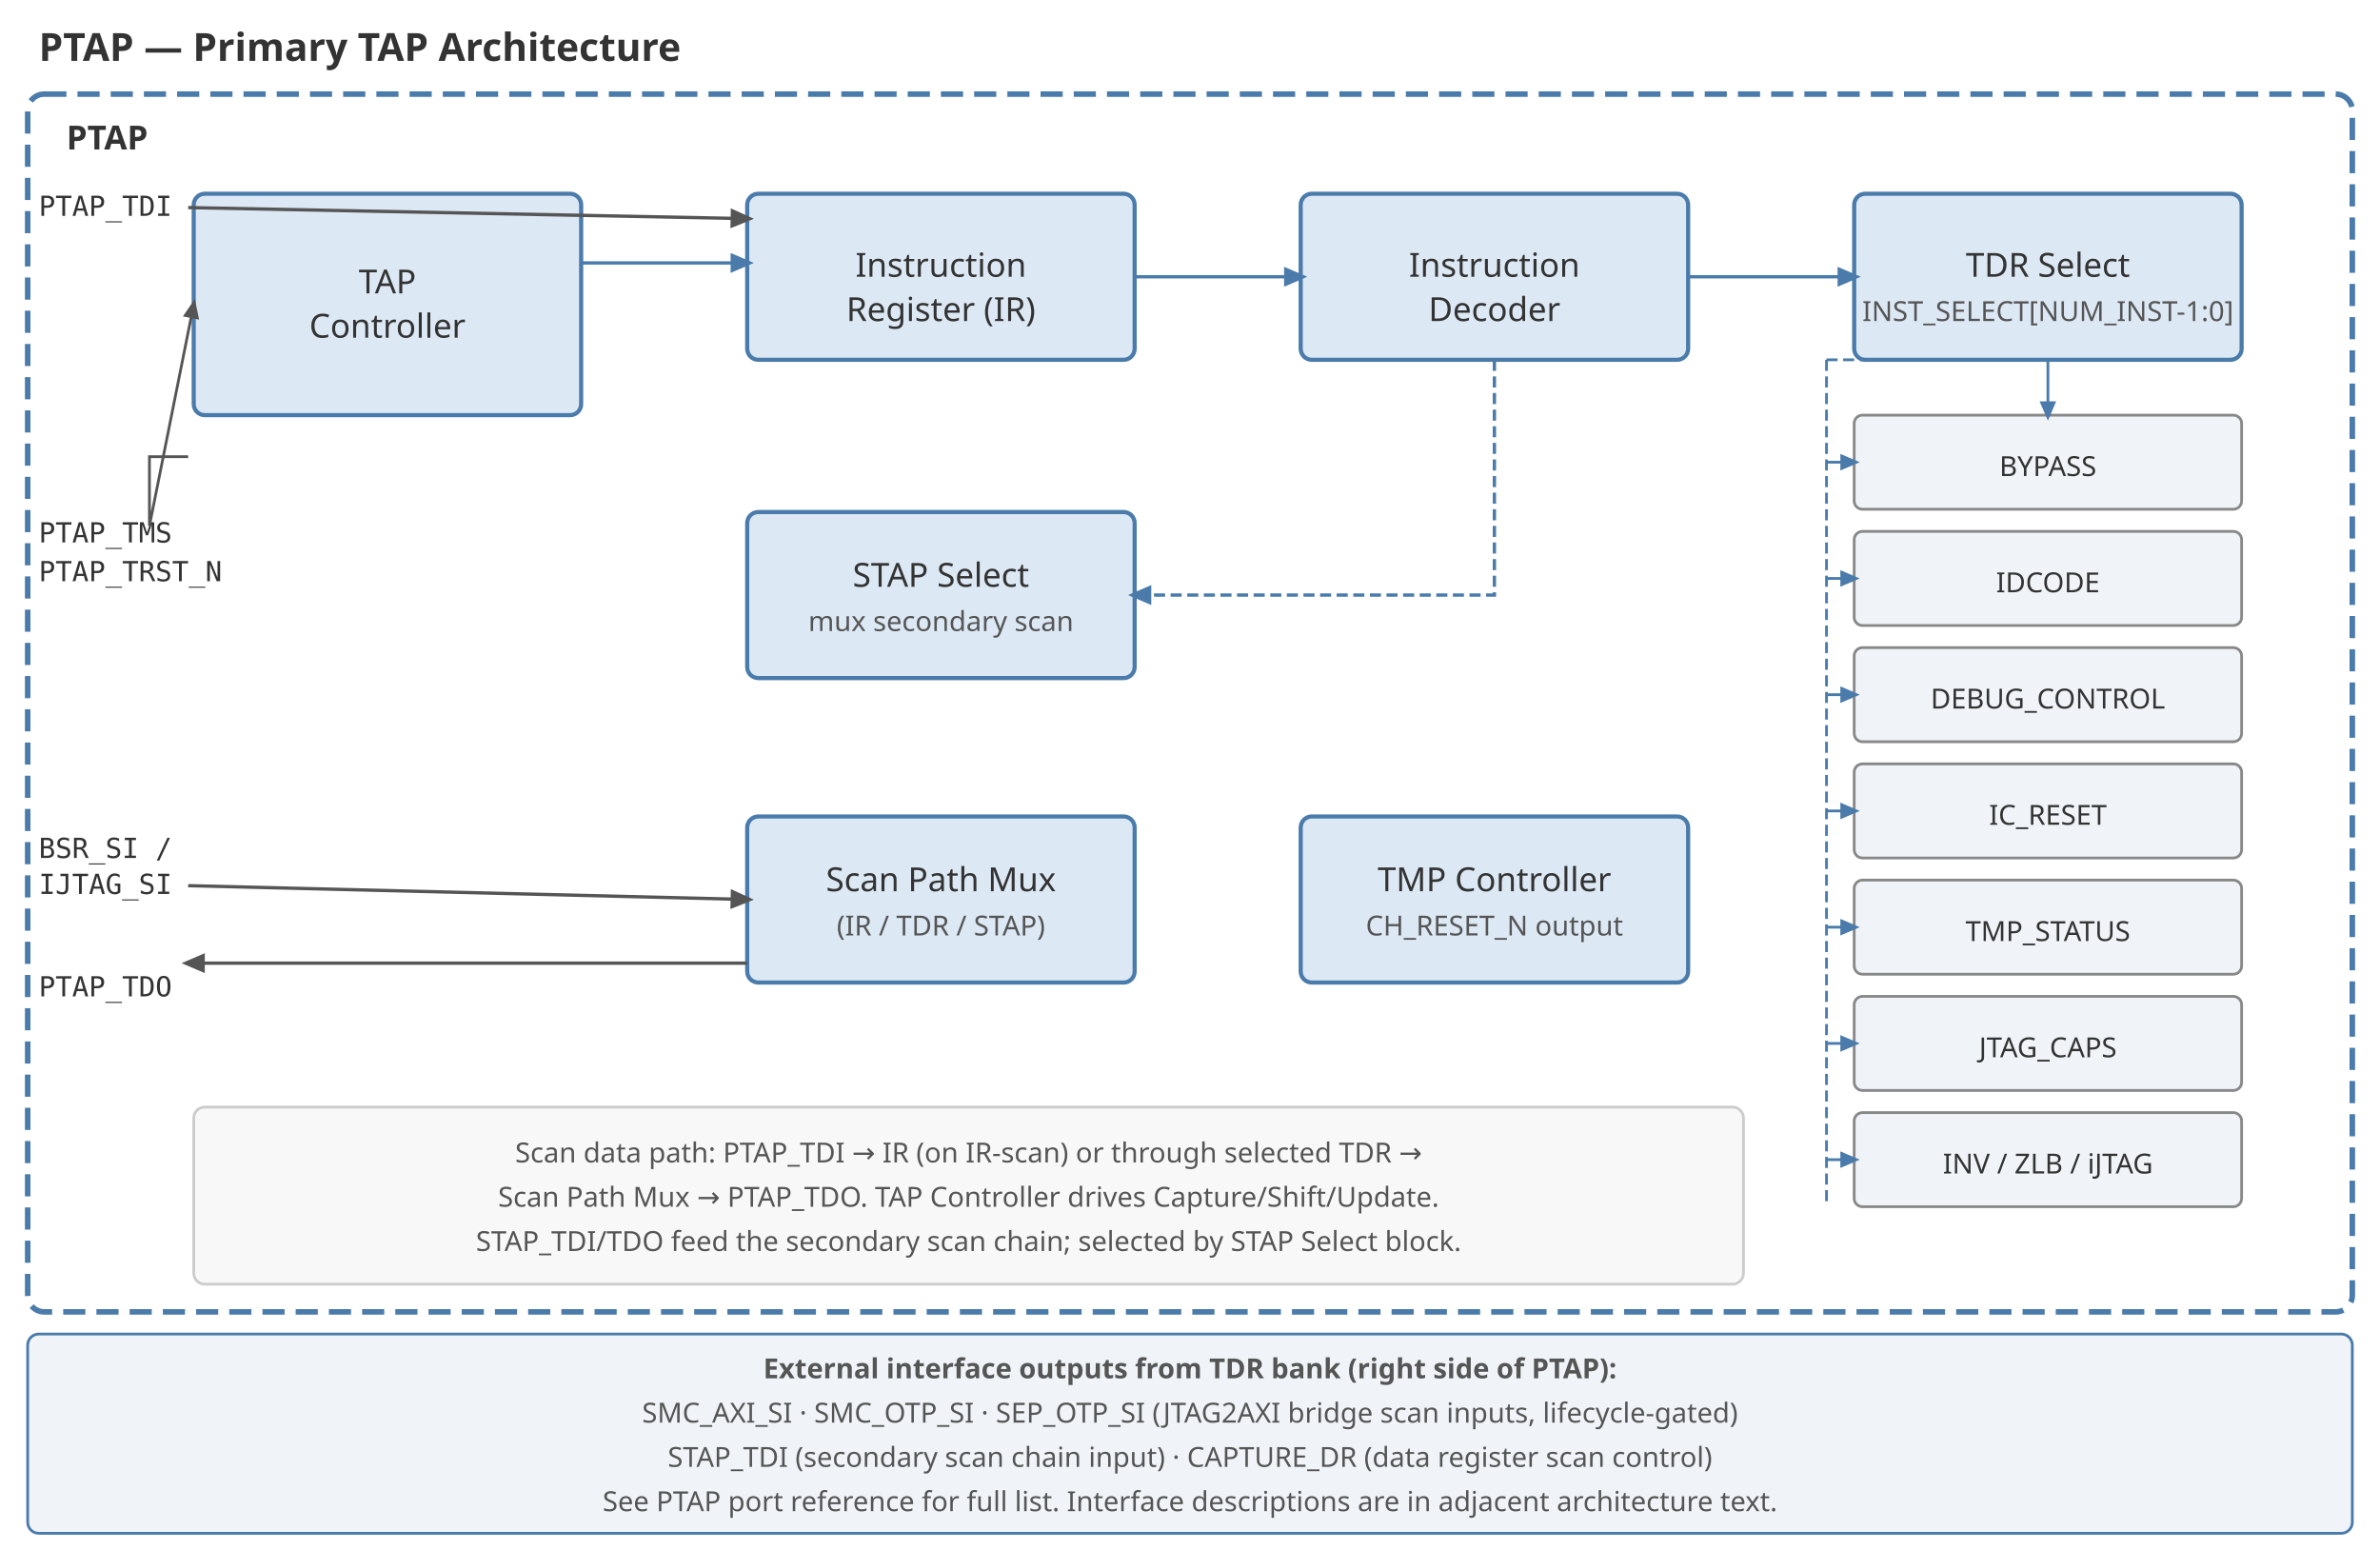
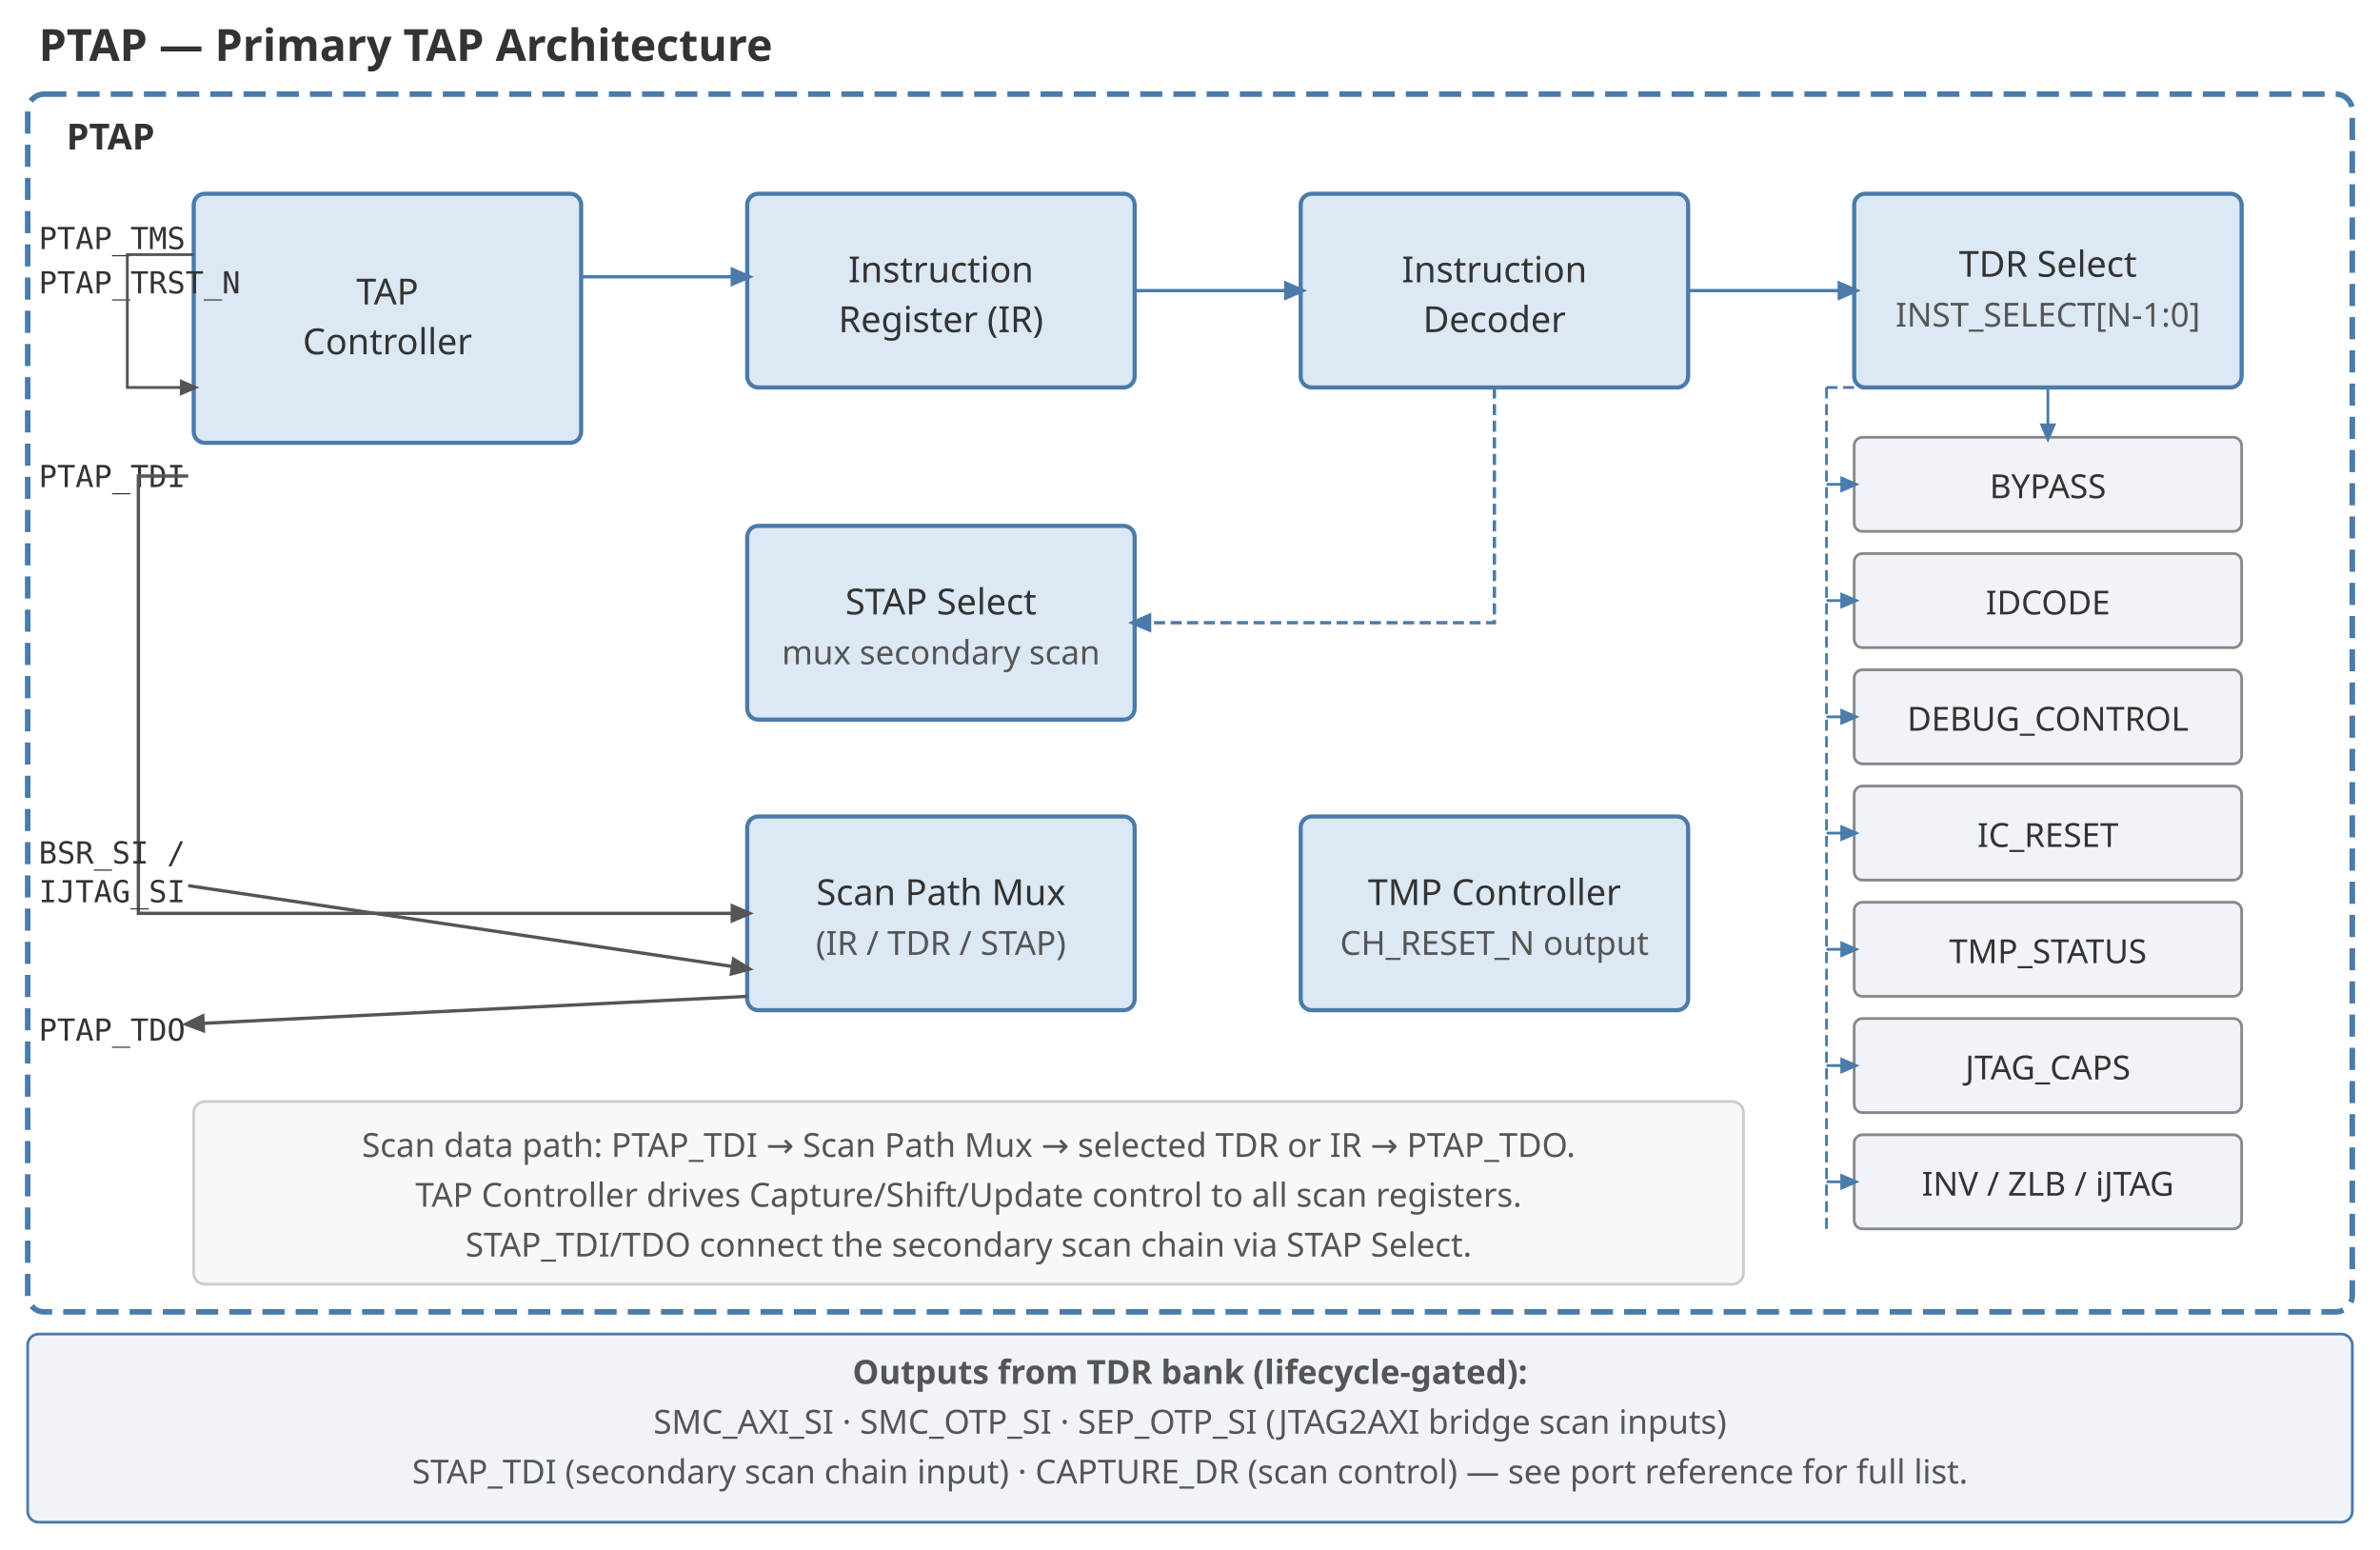
<svg xmlns="http://www.w3.org/2000/svg" version="1.1" width="860" height="560" viewBox="0 0 860 560">
  <defs>
    <style>
      text { font-family: sans-serif; fill: #333333; }
-       .title  { font-size: 14px; font-weight: bold; }
-       .label  { font-size: 12px; }
-       .small  { font-size: 10px; fill: #555555; }
-       .port   { font-size: 10px; font-family: monospace; fill: #333333; }
-       .reg    { font-size: 10px; fill: #333333; }
+       .title  { font-size: 16px; font-weight: bold; }
+       .label  { font-size: 13px; }
+       .small  { font-size: 12px; fill: #555555; }
+       .port   { font-size: 11px; font-family: monospace; fill: #333333; }
+       .reg    { font-size: 12px; fill: #333333; }
    </style>
    <marker id="arr" markerWidth="7" markerHeight="7" refX="5" refY="3" orient="auto">
      <path d="M0,0 L0,6 L7,3 z" fill="#4a7baa" />
    </marker>
    <marker id="arr-g" markerWidth="7" markerHeight="7" refX="5" refY="3" orient="auto">
      <path d="M0,0 L0,6 L7,3 z" fill="#555555" />
    </marker>
  </defs>
  <text x="14" y="22" class="title">PTAP — Primary TAP Architecture</text>
  <rect x="10" y="34" width="840" height="440" rx="6" fill="none" stroke="#4a7baa" stroke-width="2" stroke-dasharray="8 4" />
  <text x="24" y="54" class="label" font-weight="bold" fill="#4a7baa">PTAP</text>
-   <rect x="70" y="70" width="140" height="80" rx="4" fill="#dce8f4" stroke="#4a7baa" stroke-width="1.5" />
-   <text x="140" y="106" class="label" text-anchor="middle">TAP</text>
-   <text x="140" y="122" class="label" text-anchor="middle">Controller</text>
-   <text x="14" y="196" class="port">PTAP_TMS</text>
-   <text x="14" y="210" class="port">PTAP_TRST_N</text>
-   <polyline points="68,165 54,165 54,190 70,110" fill="none" stroke="#555555" stroke-width="1" marker-end="url(#arr-g)" />
-   <rect x="270" y="70" width="140" height="60" rx="4" fill="#dce8f4" stroke="#4a7baa" stroke-width="1.5" />
-   <text x="340" y="100" class="label" text-anchor="middle">Instruction</text>
-   <text x="340" y="116" class="label" text-anchor="middle">Register (IR)</text>
-   <line x1="210" y1="95" x2="270" y2="95" stroke="#4a7baa" stroke-width="1.2" marker-end="url(#arr)" />
-   <rect x="470" y="70" width="140" height="60" rx="4" fill="#dce8f4" stroke="#4a7baa" stroke-width="1.5" />
-   <text x="540" y="100" class="label" text-anchor="middle">Instruction</text>
-   <text x="540" y="116" class="label" text-anchor="middle">Decoder</text>
-   <line x1="410" y1="100" x2="470" y2="100" stroke="#4a7baa" stroke-width="1.2" marker-end="url(#arr)" />
-   <rect x="670" y="70" width="140" height="60" rx="4" fill="#dce8f4" stroke="#4a7baa" stroke-width="1.5" />
+   <rect x="70" y="70" width="140" height="90" rx="4" fill="#dce8f4" stroke="#4a7baa" stroke-width="1.5" />
+   <text x="140" y="110" class="label" text-anchor="middle">TAP</text>
+   <text x="140" y="128" class="label" text-anchor="middle">Controller</text>
+   <text x="14" y="90" class="port">PTAP_TMS</text>
+   <text x="14" y="106" class="port">PTAP_TRST_N</text>
+   <polyline points="70,92 46,92 46,140 70,140" fill="none" stroke="#555555" stroke-width="1" marker-end="url(#arr-g)" />
+   <rect x="270" y="70" width="140" height="70" rx="4" fill="#dce8f4" stroke="#4a7baa" stroke-width="1.5" />
+   <text x="340" y="102" class="label" text-anchor="middle">Instruction</text>
+   <text x="340" y="120" class="label" text-anchor="middle">Register (IR)</text>
+   <line x1="210" y1="100" x2="270" y2="100" stroke="#4a7baa" stroke-width="1.2" marker-end="url(#arr)" />
+   <rect x="470" y="70" width="140" height="70" rx="4" fill="#dce8f4" stroke="#4a7baa" stroke-width="1.5" />
+   <text x="540" y="102" class="label" text-anchor="middle">Instruction</text>
+   <text x="540" y="120" class="label" text-anchor="middle">Decoder</text>
+   <line x1="410" y1="105" x2="470" y2="105" stroke="#4a7baa" stroke-width="1.2" marker-end="url(#arr)" />
+   <rect x="670" y="70" width="140" height="70" rx="4" fill="#dce8f4" stroke="#4a7baa" stroke-width="1.5" />
  <text x="740" y="100" class="label" text-anchor="middle">TDR Select</text>
-   <text x="740" y="116" class="small" text-anchor="middle">INST_SELECT[NUM_INST-1:0]</text>
-   <line x1="610" y1="100" x2="670" y2="100" stroke="#4a7baa" stroke-width="1.2" marker-end="url(#arr)" />
-   <rect x="670" y="150" width="140" height="34" rx="3" fill="#f0f4f8" stroke="#888888" stroke-width="1" />
-   <text x="740" y="172" class="reg" text-anchor="middle">BYPASS</text>
-   <rect x="670" y="192" width="140" height="34" rx="3" fill="#f0f4f8" stroke="#888888" stroke-width="1" />
-   <text x="740" y="214" class="reg" text-anchor="middle">IDCODE</text>
-   <rect x="670" y="234" width="140" height="34" rx="3" fill="#f0f4f8" stroke="#888888" stroke-width="1" />
-   <text x="740" y="256" class="reg" text-anchor="middle">DEBUG_CONTROL</text>
-   <rect x="670" y="276" width="140" height="34" rx="3" fill="#f0f4f8" stroke="#888888" stroke-width="1" />
-   <text x="740" y="298" class="reg" text-anchor="middle">IC_RESET</text>
-   <rect x="670" y="318" width="140" height="34" rx="3" fill="#f0f4f8" stroke="#888888" stroke-width="1" />
-   <text x="740" y="340" class="reg" text-anchor="middle">TMP_STATUS</text>
-   <rect x="670" y="360" width="140" height="34" rx="3" fill="#f0f4f8" stroke="#888888" stroke-width="1" />
-   <text x="740" y="382" class="reg" text-anchor="middle">JTAG_CAPS</text>
-   <rect x="670" y="402" width="140" height="34" rx="3" fill="#f0f4f8" stroke="#888888" stroke-width="1" />
-   <text x="740" y="424" class="reg" text-anchor="middle">INV / ZLB / iJTAG</text>
-   <line x1="660" y1="130" x2="660" y2="436" stroke="#4a7baa" stroke-width="1" stroke-dasharray="4 2" />
-   <line x1="660" y1="167" x2="670" y2="167" stroke="#4a7baa" stroke-width="1" marker-end="url(#arr)" />
-   <line x1="660" y1="209" x2="670" y2="209" stroke="#4a7baa" stroke-width="1" marker-end="url(#arr)" />
-   <line x1="660" y1="251" x2="670" y2="251" stroke="#4a7baa" stroke-width="1" marker-end="url(#arr)" />
-   <line x1="660" y1="293" x2="670" y2="293" stroke="#4a7baa" stroke-width="1" marker-end="url(#arr)" />
-   <line x1="660" y1="335" x2="670" y2="335" stroke="#4a7baa" stroke-width="1" marker-end="url(#arr)" />
-   <line x1="660" y1="377" x2="670" y2="377" stroke="#4a7baa" stroke-width="1" marker-end="url(#arr)" />
-   <line x1="660" y1="419" x2="670" y2="419" stroke="#4a7baa" stroke-width="1" marker-end="url(#arr)" />
-   <line x1="660" y1="130" x2="740" y2="130" stroke="#4a7baa" stroke-width="1" stroke-dasharray="4 2" />
-   <line x1="740" y1="130" x2="740" y2="150" stroke="#4a7baa" stroke-width="1" marker-end="url(#arr)" />
-   <rect x="270" y="185" width="140" height="60" rx="4" fill="#dce8f4" stroke="#4a7baa" stroke-width="1.5" />
-   <text x="340" y="212" class="label" text-anchor="middle">STAP Select</text>
-   <text x="340" y="228" class="small" text-anchor="middle">mux secondary scan</text>
-   <polyline points="540,130 540,215 410,215" fill="none" stroke="#4a7baa" stroke-width="1.2" stroke-dasharray="4 2" marker-end="url(#arr)" />
-   <rect x="270" y="295" width="140" height="60" rx="4" fill="#dce8f4" stroke="#4a7baa" stroke-width="1.5" />
-   <text x="340" y="322" class="label" text-anchor="middle">Scan Path Mux</text>
-   <text x="340" y="338" class="small" text-anchor="middle">(IR / TDR / STAP)</text>
-   <rect x="470" y="295" width="140" height="60" rx="4" fill="#dce8f4" stroke="#4a7baa" stroke-width="1.5" />
-   <text x="540" y="322" class="label" text-anchor="middle">TMP Controller</text>
-   <text x="540" y="338" class="small" text-anchor="middle">CH_RESET_N output</text>
-   <text x="14" y="78" class="port">PTAP_TDI</text>
-   <line x1="68" y1="75" x2="270" y2="79" stroke="#555555" stroke-width="1.2" marker-end="url(#arr-g)" />
-   <text x="14" y="310" class="port">BSR_SI /</text>
-   <text x="14" y="323" class="port">IJTAG_SI</text>
-   <line x1="68" y1="320" x2="270" y2="325" stroke="#555555" stroke-width="1.2" marker-end="url(#arr-g)" />
-   <text x="14" y="360" class="port">PTAP_TDO</text>
-   <line x1="270" y1="348" x2="68" y2="348" stroke="#555555" stroke-width="1.2" marker-end="url(#arr-g)" />
-   <rect x="70" y="400" width="560" height="64" rx="4" fill="#f8f8f8" stroke="#cccccc" stroke-width="1" />
-   <text x="350" y="420" class="small" text-anchor="middle">
-     Scan data path: PTAP_TDI → IR (on IR-scan) or through selected TDR →
+   <text x="740" y="118" class="small" text-anchor="middle">INST_SELECT[N-1:0]</text>
+   <line x1="610" y1="105" x2="670" y2="105" stroke="#4a7baa" stroke-width="1.2" marker-end="url(#arr)" />
+   <rect x="670" y="158" width="140" height="34" rx="3" fill="#f0f4f8" stroke="#888888" stroke-width="1" />
+   <text x="740" y="180" class="reg" text-anchor="middle">BYPASS</text>
+   <rect x="670" y="200" width="140" height="34" rx="3" fill="#f0f4f8" stroke="#888888" stroke-width="1" />
+   <text x="740" y="222" class="reg" text-anchor="middle">IDCODE</text>
+   <rect x="670" y="242" width="140" height="34" rx="3" fill="#f0f4f8" stroke="#888888" stroke-width="1" />
+   <text x="740" y="264" class="reg" text-anchor="middle">DEBUG_CONTROL</text>
+   <rect x="670" y="284" width="140" height="34" rx="3" fill="#f0f4f8" stroke="#888888" stroke-width="1" />
+   <text x="740" y="306" class="reg" text-anchor="middle">IC_RESET</text>
+   <rect x="670" y="326" width="140" height="34" rx="3" fill="#f0f4f8" stroke="#888888" stroke-width="1" />
+   <text x="740" y="348" class="reg" text-anchor="middle">TMP_STATUS</text>
+   <rect x="670" y="368" width="140" height="34" rx="3" fill="#f0f4f8" stroke="#888888" stroke-width="1" />
+   <text x="740" y="390" class="reg" text-anchor="middle">JTAG_CAPS</text>
+   <rect x="670" y="410" width="140" height="34" rx="3" fill="#f0f4f8" stroke="#888888" stroke-width="1" />
+   <text x="740" y="432" class="reg" text-anchor="middle">INV / ZLB / iJTAG</text>
+   <line x1="660" y1="140" x2="660" y2="444" stroke="#4a7baa" stroke-width="1" stroke-dasharray="4 2" />
+   <line x1="740" y1="140" x2="740" y2="158" stroke="#4a7baa" stroke-width="1" marker-end="url(#arr)" />
+   <line x1="660" y1="140" x2="740" y2="140" stroke="#4a7baa" stroke-width="1" stroke-dasharray="4 2" />
+   <line x1="660" y1="175" x2="670" y2="175" stroke="#4a7baa" stroke-width="1" marker-end="url(#arr)" />
+   <line x1="660" y1="217" x2="670" y2="217" stroke="#4a7baa" stroke-width="1" marker-end="url(#arr)" />
+   <line x1="660" y1="259" x2="670" y2="259" stroke="#4a7baa" stroke-width="1" marker-end="url(#arr)" />
+   <line x1="660" y1="301" x2="670" y2="301" stroke="#4a7baa" stroke-width="1" marker-end="url(#arr)" />
+   <line x1="660" y1="343" x2="670" y2="343" stroke="#4a7baa" stroke-width="1" marker-end="url(#arr)" />
+   <line x1="660" y1="385" x2="670" y2="385" stroke="#4a7baa" stroke-width="1" marker-end="url(#arr)" />
+   <line x1="660" y1="427" x2="670" y2="427" stroke="#4a7baa" stroke-width="1" marker-end="url(#arr)" />
+   <rect x="270" y="190" width="140" height="70" rx="4" fill="#dce8f4" stroke="#4a7baa" stroke-width="1.5" />
+   <text x="340" y="222" class="label" text-anchor="middle">STAP Select</text>
+   <text x="340" y="240" class="small" text-anchor="middle">mux secondary scan</text>
+   <polyline points="540,140 540,225 410,225" fill="none" stroke="#4a7baa" stroke-width="1.2" stroke-dasharray="4 2" marker-end="url(#arr)" />
+   <rect x="270" y="295" width="140" height="70" rx="4" fill="#dce8f4" stroke="#4a7baa" stroke-width="1.5" />
+   <text x="340" y="327" class="label" text-anchor="middle">Scan Path Mux</text>
+   <text x="340" y="345" class="small" text-anchor="middle">(IR / TDR / STAP)</text>
+   <rect x="470" y="295" width="140" height="70" rx="4" fill="#dce8f4" stroke="#4a7baa" stroke-width="1.5" />
+   <text x="540" y="327" class="label" text-anchor="middle">TMP Controller</text>
+   <text x="540" y="345" class="small" text-anchor="middle">CH_RESET_N output</text>
+   <text x="14" y="176" class="port">PTAP_TDI</text>
+   <polyline points="68,172 50,172 50,330 270,330" fill="none" stroke="#555555" stroke-width="1.2" marker-end="url(#arr-g)" />
+   <text x="14" y="312" class="port">BSR_SI /</text>
+   <text x="14" y="326" class="port">IJTAG_SI</text>
+   <line x1="68" y1="320" x2="270" y2="350" stroke="#555555" stroke-width="1.2" marker-end="url(#arr-g)" />
+   <text x="14" y="376" class="port">PTAP_TDO</text>
+   <line x1="270" y1="360" x2="68" y2="370" stroke="#555555" stroke-width="1.2" marker-end="url(#arr-g)" />
+   <rect x="70" y="398" width="560" height="66" rx="4" fill="#f8f8f8" stroke="#cccccc" stroke-width="1" />
+   <text x="350" y="418" class="small" text-anchor="middle">
+     Scan data path: PTAP_TDI → Scan Path Mux → selected TDR or IR → PTAP_TDO.
  </text>
  <text x="350" y="436" class="small" text-anchor="middle">
-     Scan Path Mux → PTAP_TDO.  TAP Controller drives Capture/Shift/Update.
+     TAP Controller drives Capture/Shift/Update control to all scan registers.
  </text>
-   <text x="350" y="452" class="small" text-anchor="middle">
-     STAP_TDI/TDO feed the secondary scan chain; selected by STAP Select block.
+   <text x="350" y="454" class="small" text-anchor="middle">
+     STAP_TDI/TDO connect the secondary scan chain via STAP Select.
  </text>
-   <rect x="10" y="482" width="840" height="72" rx="4" fill="#f0f4f8" stroke="#4a7baa" stroke-width="1" />
-   <text x="430" y="498" class="small" text-anchor="middle" font-weight="bold">
-     External interface outputs from TDR bank (right side of PTAP):
+   <rect x="10" y="482" width="840" height="68" rx="4" fill="#f0f4f8" stroke="#4a7baa" stroke-width="1" />
+   <text x="430" y="500" class="small" text-anchor="middle" font-weight="bold">
+     Outputs from TDR bank (lifecycle-gated):
  </text>
-   <text x="430" y="514" class="small" text-anchor="middle">
-     SMC_AXI_SI · SMC_OTP_SI · SEP_OTP_SI (JTAG2AXI bridge scan inputs, lifecycle-gated)
+   <text x="430" y="518" class="small" text-anchor="middle">
+     SMC_AXI_SI · SMC_OTP_SI · SEP_OTP_SI (JTAG2AXI bridge scan inputs)
  </text>
-   <text x="430" y="530" class="small" text-anchor="middle">
-     STAP_TDI (secondary scan chain input) · CAPTURE_DR (data register scan control)
-   </text>
-   <text x="430" y="546" class="small" text-anchor="middle">
-     See PTAP port reference for full list. Interface descriptions are in adjacent architecture text.
+   <text x="430" y="536" class="small" text-anchor="middle">
+     STAP_TDI (secondary scan chain input) · CAPTURE_DR (scan control) — see port reference for full list.
  </text>
</svg>
